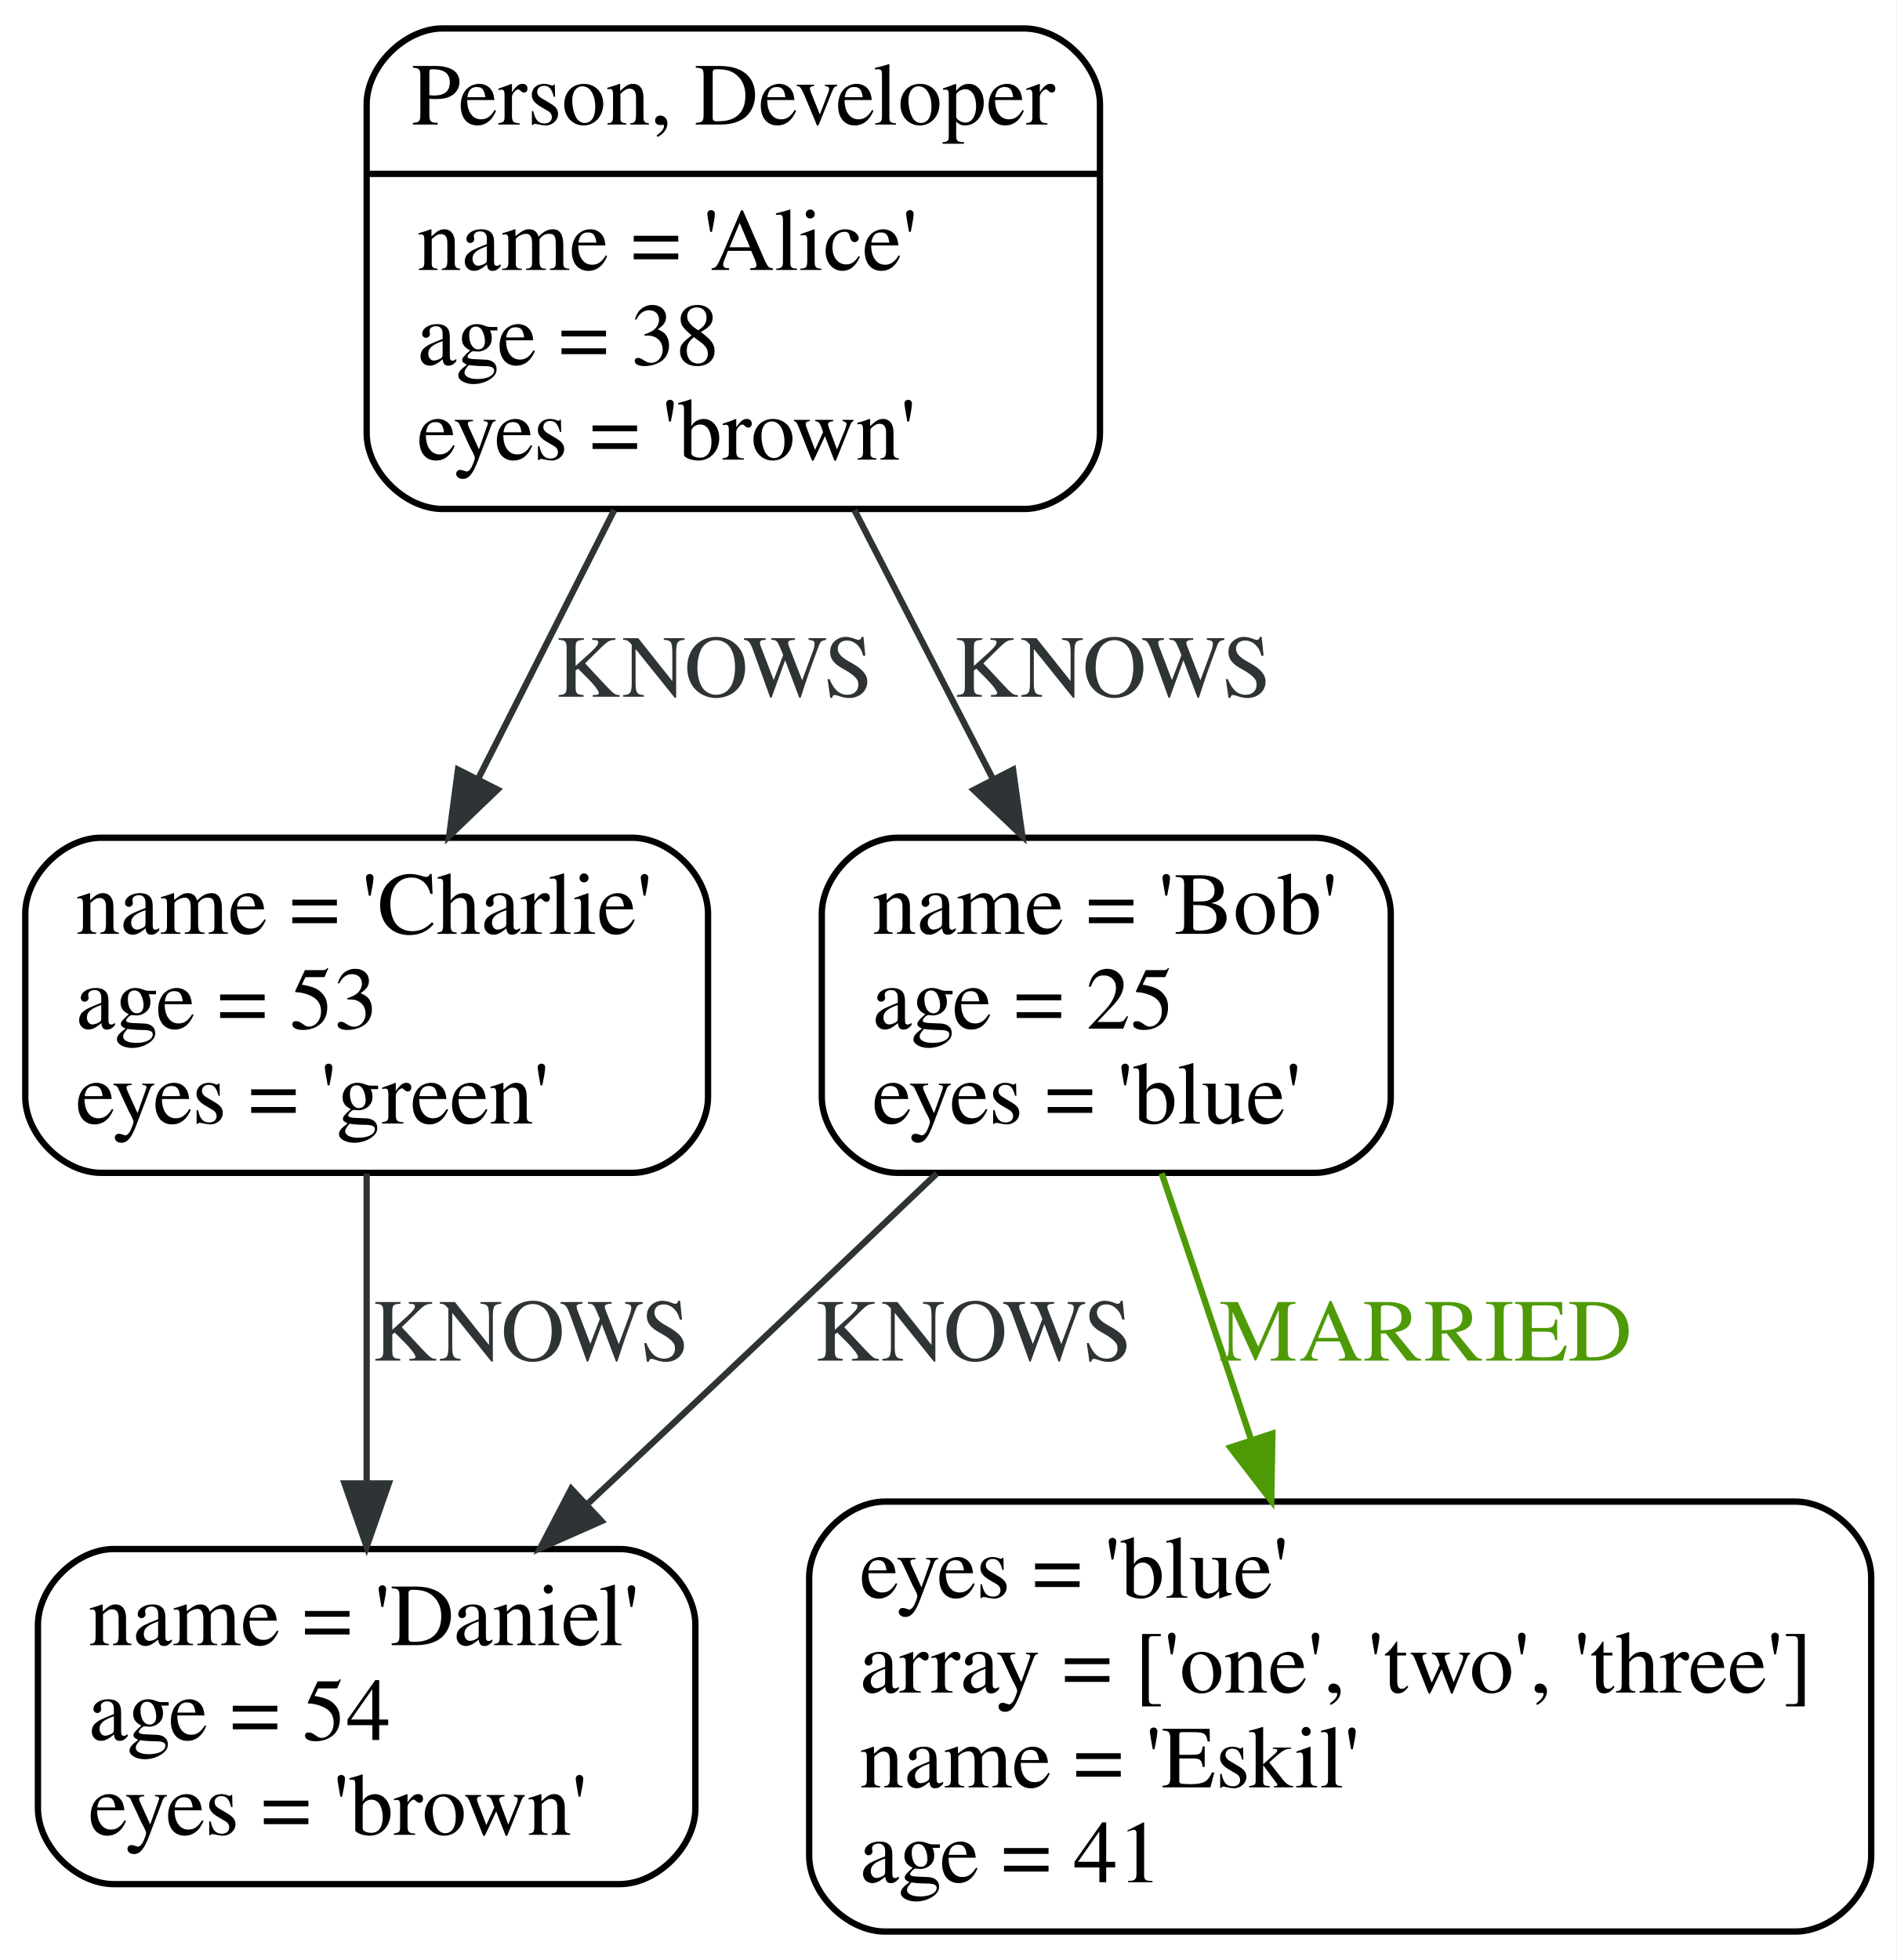
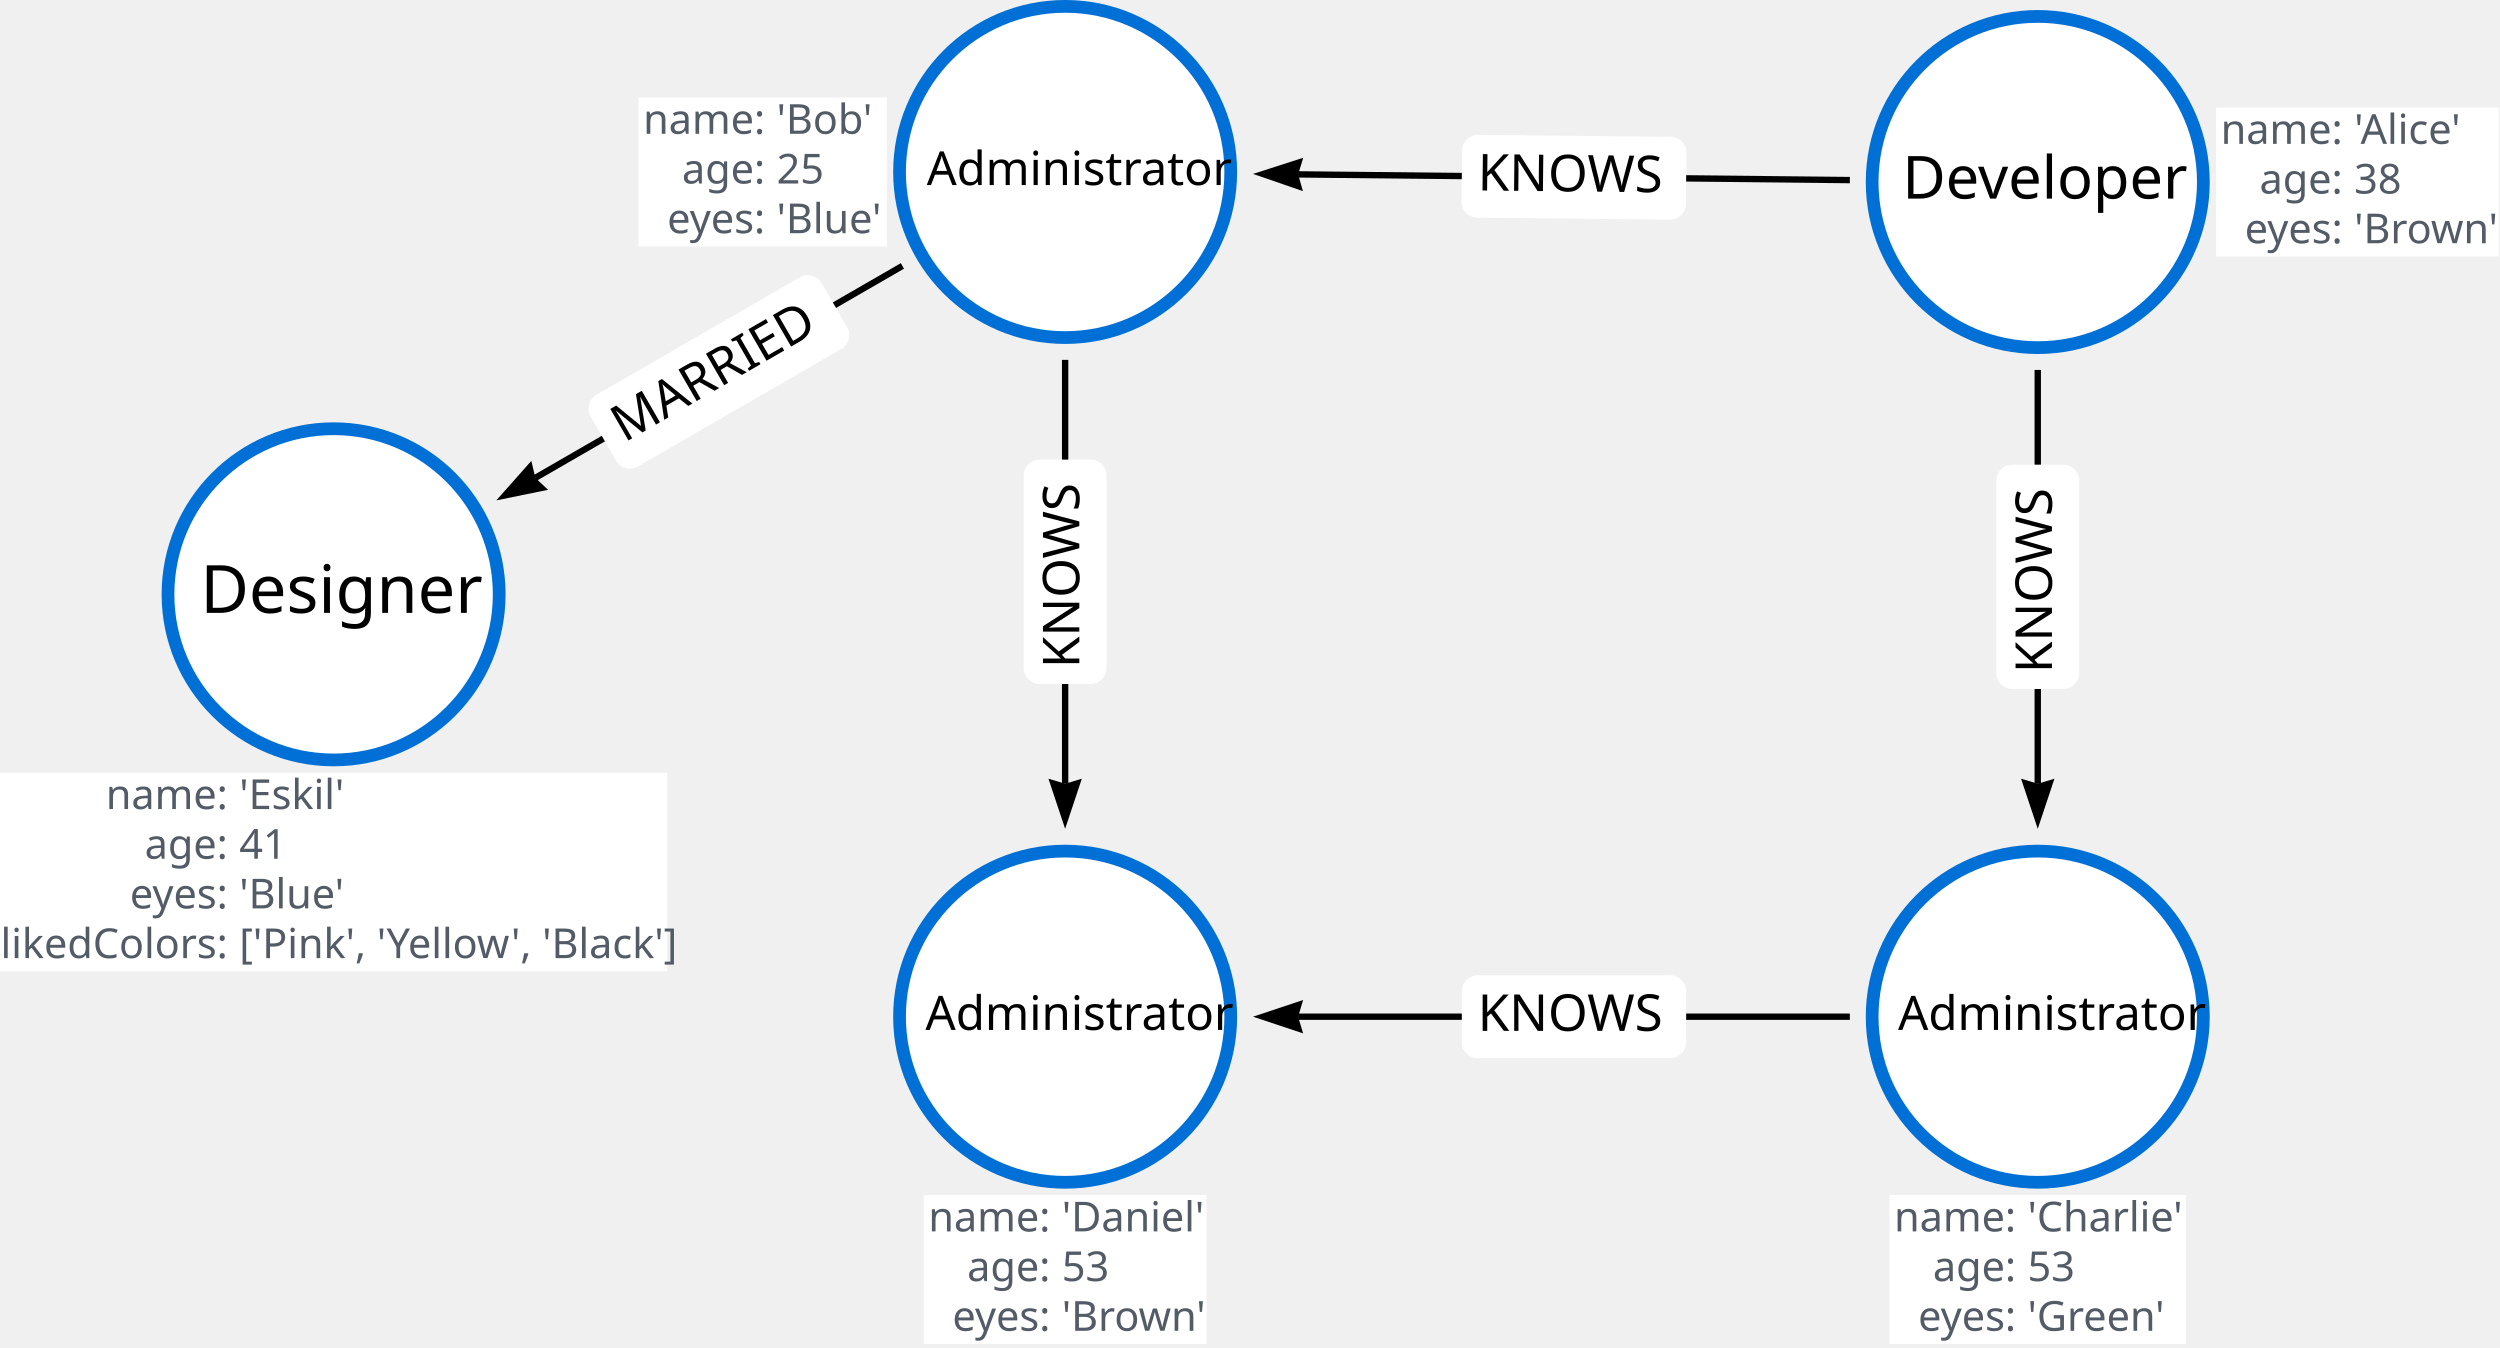
- <svg xmlns="http://www.w3.org/2000/svg" width="300pt" height="310pt" viewBox="0.00 0.00 300.00 310.00">
-   <g id="graph0" class="graph" transform="scale(1 1) rotate(0) translate(4 306)">
-     <polygon fill="white" stroke="transparent" points="-4,4 -4,-306 296,-306 296,4 -4,4" />
-     <g id="node1" class="node">
-       <path fill="none" stroke="black" d="M66,-225.5C66,-225.5 158,-225.5 158,-225.5 164,-225.5 170,-231.5 170,-237.5 170,-237.5 170,-289.5 170,-289.5 170,-295.5 164,-301.5 158,-301.5 158,-301.5 66,-301.5 66,-301.5 60,-301.5 54,-295.5 54,-289.5 54,-289.5 54,-237.5 54,-237.5 54,-231.5 60,-225.5 66,-225.5" />
-       <text text-anchor="middle" x="112" y="-286.3" font-family="Times,serif" font-size="14.00">Person, Developer</text>
-       <polyline fill="none" stroke="black" points="54,-278.5 170,-278.5 " />
-       <text text-anchor="start" x="62" y="-263.3" font-family="Times,serif" font-size="14.00">name = 'Alice'</text>
-       <text text-anchor="start" x="62" y="-248.3" font-family="Times,serif" font-size="14.00">age = 38</text>
-       <text text-anchor="start" x="62" y="-233.3" font-family="Times,serif" font-size="14.00">eyes = 'brown'</text>
-     </g>
-     <g id="node2" class="node">
-       <path fill="none" stroke="black" d="M12,-120.5C12,-120.5 96,-120.5 96,-120.5 102,-120.5 108,-126.5 108,-132.5 108,-132.5 108,-161.5 108,-161.5 108,-167.5 102,-173.5 96,-173.5 96,-173.5 12,-173.5 12,-173.5 6,-173.5 0,-167.5 0,-161.5 0,-161.5 0,-132.5 0,-132.5 0,-126.5 6,-120.5 12,-120.5" />
-       <text text-anchor="start" x="8" y="-158.3" font-family="Times,serif" font-size="14.00">name = 'Charlie'</text>
-       <text text-anchor="start" x="8" y="-143.3" font-family="Times,serif" font-size="14.00">age = 53</text>
-       <text text-anchor="start" x="8" y="-128.3" font-family="Times,serif" font-size="14.00">eyes = 'green'</text>
-     </g>
-     <g id="edge1" class="edge">
-       <path fill="none" stroke="#2e3436" d="M93.17,-225.33C86.24,-211.64 78.41,-196.2 71.59,-182.73" />
-       <polygon fill="#2e3436" stroke="#2e3436" points="74.7,-181.11 67.05,-173.77 68.45,-184.27 74.7,-181.11" />
-       <text text-anchor="middle" x="109" y="-195.8" font-family="Times,serif" font-size="14.00" fill="#2e3436">KNOWS</text>
-     </g>
-     <g id="node3" class="node">
-       <path fill="none" stroke="black" d="M138,-120.5C138,-120.5 204,-120.5 204,-120.5 210,-120.5 216,-126.5 216,-132.5 216,-132.5 216,-161.5 216,-161.5 216,-167.5 210,-173.5 204,-173.5 204,-173.5 138,-173.5 138,-173.5 132,-173.5 126,-167.5 126,-161.5 126,-161.5 126,-132.5 126,-132.5 126,-126.5 132,-120.5 138,-120.5" />
-       <text text-anchor="start" x="134" y="-158.3" font-family="Times,serif" font-size="14.00">name = 'Bob'</text>
-       <text text-anchor="start" x="134" y="-143.3" font-family="Times,serif" font-size="14.00">age = 25</text>
-       <text text-anchor="start" x="134" y="-128.3" font-family="Times,serif" font-size="14.00">eyes = 'blue'</text>
-     </g>
-     <g id="edge2" class="edge">
-       <path fill="none" stroke="#2e3436" d="M131.16,-225.33C138.21,-211.64 146.17,-196.2 153.1,-182.73" />
-       <polygon fill="#2e3436" stroke="#2e3436" points="156.25,-184.26 157.72,-173.77 150.03,-181.06 156.25,-184.26" />
-       <text text-anchor="middle" x="172" y="-195.8" font-family="Times,serif" font-size="14.00" fill="#2e3436">KNOWS</text>
-     </g>
-     <g id="node4" class="node">
-       <path fill="none" stroke="black" d="M14,-8C14,-8 94,-8 94,-8 100,-8 106,-14 106,-20 106,-20 106,-49 106,-49 106,-55 100,-61 94,-61 94,-61 14,-61 14,-61 8,-61 2,-55 2,-49 2,-49 2,-20 2,-20 2,-14 8,-8 14,-8" />
-       <text text-anchor="start" x="10" y="-45.8" font-family="Times,serif" font-size="14.00">name = 'Daniel'</text>
-       <text text-anchor="start" x="10" y="-30.8" font-family="Times,serif" font-size="14.00">age = 54</text>
-       <text text-anchor="start" x="10" y="-15.8" font-family="Times,serif" font-size="14.00">eyes = 'brown'</text>
-     </g>
-     <g id="edge5" class="edge">
-       <path fill="none" stroke="#2e3436" d="M54,-120.37C54,-105.83 54,-87.41 54,-71.44" />
-       <polygon fill="#2e3436" stroke="#2e3436" points="57.5,-71.37 54,-61.37 50.5,-71.37 57.5,-71.37" />
-       <text text-anchor="middle" x="80" y="-90.8" font-family="Times,serif" font-size="14.00" fill="#2e3436">KNOWS</text>
-     </g>
-     <g id="edge3" class="edge">
-       <path fill="none" stroke="#2e3436" d="M144.19,-120.4C133.29,-110.01 120.56,-97.91 109,-87 102.57,-80.93 95.71,-74.48 89.08,-68.27" />
-       <polygon fill="#2e3436" stroke="#2e3436" points="91.15,-65.41 81.46,-61.13 86.36,-70.52 91.15,-65.41" />
-       <text text-anchor="middle" x="150" y="-90.8" font-family="Times,serif" font-size="14.00" fill="#2e3436">KNOWS</text>
-     </g>
-     <g id="node5" class="node">
-       <path fill="none" stroke="black" d="M136,-0.5C136,-0.5 280,-0.5 280,-0.5 286,-0.5 292,-6.5 292,-12.5 292,-12.5 292,-56.5 292,-56.5 292,-62.5 286,-68.5 280,-68.5 280,-68.5 136,-68.5 136,-68.5 130,-68.5 124,-62.5 124,-56.5 124,-56.5 124,-12.5 124,-12.5 124,-6.5 130,-0.5 136,-0.5" />
-       <text text-anchor="start" x="132" y="-53.3" font-family="Times,serif" font-size="14.00">eyes = 'blue'</text>
-       <text text-anchor="start" x="132" y="-38.3" font-family="Times,serif" font-size="14.00">array = ['one', 'two', 'three']</text>
-       <text text-anchor="start" x="132" y="-23.3" font-family="Times,serif" font-size="14.00">name = 'Eskil'</text>
-       <text text-anchor="start" x="132" y="-8.3" font-family="Times,serif" font-size="14.00">age = 41</text>
-     </g>
-     <g id="edge4" class="edge">
-       <path fill="none" stroke="#4e9a06" d="M179.76,-120.42C181.82,-114.38 184,-107.97 186,-102 188.56,-94.38 191.26,-86.26 193.87,-78.41" />
-       <polygon fill="#4e9a06" stroke="#4e9a06" points="197.27,-79.26 197.09,-68.67 190.63,-77.06 197.27,-79.26" />
-       <text text-anchor="middle" x="221.5" y="-90.8" font-family="Times,serif" font-size="14.00" fill="#4e9a06">MARRIED</text>
+ <svg xmlns="http://www.w3.org/2000/svg" width="785" height="423" viewBox="0 0 785 423">
+   <defs>
+     <style type="text/css" />
+   </defs>
+   <g transform="translate(561.2176 731.3978) scale(1)">
+     <g class="relationship">
+       <g transform="translate(78.63556 -674.2405) rotate(90)" stroke-width="2" stroke="#000000">
+         <path d="M 59 0 L 188.93 0" />
+         <polygon points="-14.155,0 -15.728,5.243 0,0 -15.728,-5.243" fill="#000000" transform="translate(203.0856 0) rotate(0)" stroke="none" />
+       </g>
+       <g transform="translate(78.63556 -550.2753) rotate(270) translate(0 -13)">
+         <g transform="translate(0 0)">
+           <g transform="translate(-35.22266 0)" fill="#ffffff" stroke="#000000" stroke-width="0">
+             <rect x="0" y="0" width="70.445" height="26" rx="5" ry="5" stroke="none" />
+             <text xml:space="preserve" x="5" y="17.457" stroke="none" text-anchor="left" font-family="sans-serif" font-size="16" font-weight="normal" fill="#000000">KNOWS</text>
+           </g>
+         </g>
+       </g>
+     </g>
+     <g class="relationship">
+       <g transform="translate(78.63556 -674.2405) rotate(-179.4077)" stroke-width="2" stroke="#000000">
+         <path d="M 59 0 L 232.261 0" />
+         <polygon points="-14.155,0 -15.728,5.243 0,0 -15.728,-5.243" fill="#000000" transform="translate(246.4165 0) rotate(0)" stroke="none" />
+       </g>
+       <g transform="translate(-66.98736 -675.746) rotate(0.5923175) translate(0 -13)">
+         <g transform="translate(0 0)">
+           <g transform="translate(-35.22266 0)" fill="#ffffff" stroke="#000000" stroke-width="0">
+             <rect x="0" y="0" width="70.445" height="26" rx="5" ry="5" stroke="none" />
+             <text xml:space="preserve" x="5" y="17.457" stroke="none" text-anchor="left" font-family="sans-serif" font-size="16" font-weight="normal" fill="#000000">KNOWS</text>
+           </g>
+         </g>
+       </g>
+     </g>
+     <g class="relationship">
+       <g transform="translate(78.63556 -412.1549) rotate(180)" stroke-width="2" stroke="#000000">
+         <path d="M 59 0 L 232.245 0" />
+         <polygon points="-14.155,0 -15.728,5.243 0,0 -15.728,-5.243" fill="#000000" transform="translate(246.4002 0) rotate(0)" stroke="none" />
+       </g>
+       <g transform="translate(-66.98698 -412.1549) rotate(360) translate(0 -13)">
+         <g transform="translate(0 0)">
+           <g transform="translate(-35.22266 0)" fill="#ffffff" stroke="#000000" stroke-width="0">
+             <rect x="0" y="0" width="70.445" height="26" rx="5" ry="5" stroke="none" />
+             <text xml:space="preserve" x="5" y="17.457" stroke="none" text-anchor="left" font-family="sans-serif" font-size="16" font-weight="normal" fill="#000000">KNOWS</text>
+           </g>
+         </g>
+       </g>
+     </g>
+     <g class="relationship">
+       <g transform="translate(-226.7647 -677.3978) rotate(90)" stroke-width="2" stroke="#000000">
+         <path d="M 59 0 L 192.088 0" />
+         <polygon points="-14.155,0 -15.728,5.243 0,0 -15.728,-5.243" fill="#000000" transform="translate(206.2429 0) rotate(0)" stroke="none" />
+       </g>
+       <g transform="translate(-226.7647 -551.8539) rotate(270) translate(0 -13)">
+         <g transform="translate(0 0)">
+           <g transform="translate(-35.22266 0)" fill="#ffffff" stroke="#000000" stroke-width="0">
+             <rect x="0" y="0" width="70.445" height="26" rx="5" ry="5" stroke="none" />
+             <text xml:space="preserve" x="5" y="17.457" stroke="none" text-anchor="left" font-family="sans-serif" font-size="16" font-weight="normal" fill="#000000">KNOWS</text>
+           </g>
+         </g>
+       </g>
+     </g>
+     <g class="relationship">
+       <g transform="translate(-226.7647 -677.3978) rotate(150)" stroke-width="2" stroke="#000000">
+         <path d="M 59 0 L 192.088 0" />
+         <polygon points="-14.155,0 -15.728,5.243 0,0 -15.728,-5.243" fill="#000000" transform="translate(206.2429 0) rotate(0)" stroke="none" />
+       </g>
+       <g transform="translate(-335.4889 -614.6259) rotate(330) translate(0 -13)">
+         <g transform="translate(0 0)">
+           <g transform="translate(-41.89062 0)" fill="#ffffff" stroke="#000000" stroke-width="0">
+             <rect x="0" y="0" width="83.781" height="26" rx="5" ry="5" stroke="none" />
+             <text xml:space="preserve" x="5" y="17.457" stroke="none" text-anchor="left" font-family="sans-serif" font-size="16" font-weight="normal" fill="#000000">MARRIED</text>
+           </g>
+         </g>
+       </g>
+     </g>
+     <g class="node">
+       <g fill="#ffffff" stroke="#006FD6" stroke-width="4">
+         <circle cx="78.636" cy="-412.155" r="52" />
+       </g>
+       <g transform="translate(78.63556 -412.1549)">
+         <g transform="scale(0.3723107) translate(0 -27)">
+           <g transform="translate(0 0)">
+             <g transform="translate(-117.8125 0)">
+               <g fill="#000000" stroke="#000000" stroke-width="4" font-family="sans-serif" font-size="40" font-weight="normal">
+                 <text xml:space="preserve" x="0" y="38.143" stroke="none">Administrator</text>
+               </g>
+             </g>
+           </g>
+         </g>
+         <g transform="translate(3.429011037612589e-15 56)">
+           <g transform="translate(0 0)">
+             <g transform="translate(-46.55688 0)" fill="white">
+               <rect x="0" y="0" width="93.114" height="46.8" rx="0" ry="0" stroke="none" />
+               <g font-family="sans-serif" font-size="13" font-weight="normal" fill="#535B66" text-anchor="end">
+                 <text xml:space="preserve" x="39.743" y="11.421" stroke="none">name:</text>
+                 <text xml:space="preserve" x="43.354" y="11.421" stroke="none" text-anchor="start">'Charlie'</text>
+                 <text xml:space="preserve" x="39.743" y="27.021" stroke="none" text-anchor="end">age:</text>
+                 <text xml:space="preserve" x="43.354" y="27.021" stroke="none" text-anchor="start">53</text>
+                 <text xml:space="preserve" x="39.743" y="42.621" stroke="none" text-anchor="end">eyes:</text>
+                 <text xml:space="preserve" x="43.354" y="42.621" stroke="none" text-anchor="start">'Green'</text>
+               </g>
+             </g>
+           </g>
+         </g>
+       </g>
+     </g>
+     <g class="node">
+       <g fill="#ffffff" stroke="#006FD6" stroke-width="4">
+         <circle cx="-226.765" cy="-677.398" r="52" />
+       </g>
+       <g transform="translate(-226.7647 -677.3978)">
+         <g transform="scale(0.6147838) translate(0 -19)">
+           <g transform="translate(0 0)">
+             <g transform="translate(-70.6875 0)">
+               <g fill="#000000" stroke="#000000" stroke-width="4" font-family="sans-serif" font-size="24" font-weight="normal">
+                 <text xml:space="preserve" x="0" y="25.686" stroke="none">Administrator</text>
+               </g>
+             </g>
+           </g>
+         </g>
+         <g transform="translate(-56 -23.4)">
+           <g transform="translate(0 0)">
+             <g transform="translate(-77.94922 0)" fill="white">
+               <rect x="0" y="0" width="77.949" height="46.8" rx="0" ry="0" stroke="none" />
+               <g font-family="sans-serif" font-size="13" font-weight="normal" fill="#535B66" text-anchor="end">
+                 <text xml:space="preserve" x="39.743" y="11.421" stroke="none">name:</text>
+                 <text xml:space="preserve" x="43.354" y="11.421" stroke="none" text-anchor="start">'Bob'</text>
+                 <text xml:space="preserve" x="39.743" y="27.021" stroke="none" text-anchor="end">age:</text>
+                 <text xml:space="preserve" x="43.354" y="27.021" stroke="none" text-anchor="start">25</text>
+                 <text xml:space="preserve" x="39.743" y="42.621" stroke="none" text-anchor="end">eyes:</text>
+                 <text xml:space="preserve" x="43.354" y="42.621" stroke="none" text-anchor="start">'Blue'</text>
+               </g>
+             </g>
+           </g>
+         </g>
+       </g>
+     </g>
+     <g class="node">
+       <g fill="#ffffff" stroke="#006FD6" stroke-width="4">
+         <circle cx="78.636" cy="-674.241" r="52" />
+       </g>
+       <g transform="translate(78.63556 -674.2405)">
+         <g transform="scale(0.7771579) translate(0 -19)">
+           <g transform="translate(0 0)">
+             <g transform="translate(-54.69727 0)">
+               <g fill="#000000" stroke="#000000" stroke-width="4" font-family="sans-serif" font-size="24" font-weight="normal">
+                 <text xml:space="preserve" x="0" y="25.686" stroke="none">Developer</text>
+               </g>
+             </g>
+           </g>
+         </g>
+         <g transform="translate(56 -23.4)">
+           <g transform="translate(0 0)">
+             <g transform="translate(0 0)" fill="white">
+               <rect x="0" y="0" width="88.778" height="46.8" rx="0" ry="0" stroke="none" />
+               <g font-family="sans-serif" font-size="13" font-weight="normal" fill="#535B66" text-anchor="end">
+                 <text xml:space="preserve" x="39.743" y="11.421" stroke="none">name:</text>
+                 <text xml:space="preserve" x="43.354" y="11.421" stroke="none" text-anchor="start">'Alice'</text>
+                 <text xml:space="preserve" x="39.743" y="27.021" stroke="none" text-anchor="end">age:</text>
+                 <text xml:space="preserve" x="43.354" y="27.021" stroke="none" text-anchor="start">38</text>
+                 <text xml:space="preserve" x="39.743" y="42.621" stroke="none" text-anchor="end">eyes:</text>
+                 <text xml:space="preserve" x="43.354" y="42.621" stroke="none" text-anchor="start">'Brown'</text>
+               </g>
+             </g>
+           </g>
+         </g>
+       </g>
+     </g>
+     <g class="node">
+       <g fill="#ffffff" stroke="#006FD6" stroke-width="4">
+         <circle cx="-226.765" cy="-412.155" r="52" />
+       </g>
+       <g transform="translate(-226.7647 -412.1549)">
+         <g transform="scale(0.3723107) translate(0 -27)">
+           <g transform="translate(0 0)">
+             <g transform="translate(-117.8125 0)">
+               <g fill="#000000" stroke="#000000" stroke-width="4" font-family="sans-serif" font-size="40" font-weight="normal">
+                 <text xml:space="preserve" x="0" y="38.143" stroke="none">Administrator</text>
+               </g>
+             </g>
+           </g>
+         </g>
+         <g transform="translate(3.429011037612589e-15 56)">
+           <g transform="translate(0 0)">
+             <g transform="translate(-44.39233 0)" fill="white">
+               <rect x="0" y="0" width="88.785" height="46.8" rx="0" ry="0" stroke="none" />
+               <g font-family="sans-serif" font-size="13" font-weight="normal" fill="#535B66" text-anchor="end">
+                 <text xml:space="preserve" x="39.743" y="11.421" stroke="none">name:</text>
+                 <text xml:space="preserve" x="43.354" y="11.421" stroke="none" text-anchor="start">'Daniel'</text>
+                 <text xml:space="preserve" x="39.743" y="27.021" stroke="none" text-anchor="end">age:</text>
+                 <text xml:space="preserve" x="43.354" y="27.021" stroke="none" text-anchor="start">53</text>
+                 <text xml:space="preserve" x="39.743" y="42.621" stroke="none" text-anchor="end">eyes:</text>
+                 <text xml:space="preserve" x="43.354" y="42.621" stroke="none" text-anchor="start">'Brown'</text>
+               </g>
+             </g>
+           </g>
+         </g>
+       </g>
+     </g>
+     <g class="node">
+       <g fill="#ffffff" stroke="#006FD6" stroke-width="4">
+         <circle cx="-456.472" cy="-544.776" r="52" />
+       </g>
+       <g transform="translate(-456.4718 -544.7764)">
+         <g transform="scale(0.8713259) translate(0 -19)">
+           <g transform="translate(0 0)">
+             <g transform="translate(-48.02344 0)">
+               <g fill="#000000" stroke="#000000" stroke-width="4" font-family="sans-serif" font-size="24" font-weight="normal">
+                 <text xml:space="preserve" x="0" y="25.686" stroke="none">Designer</text>
+               </g>
+             </g>
+           </g>
+         </g>
+         <g transform="translate(3.429011037612589e-15 56)">
+           <g transform="translate(0 0)">
+             <g transform="translate(-104.7458 0)" fill="white">
+               <rect x="0" y="0" width="209.492" height="62.4" rx="0" ry="0" stroke="none" />
+               <g font-family="sans-serif" font-size="13" font-weight="normal" fill="#535B66" text-anchor="end">
+                 <text xml:space="preserve" x="71.525" y="11.421" stroke="none">name:</text>
+                 <text xml:space="preserve" x="75.137" y="11.421" stroke="none" text-anchor="start">'Eskil'</text>
+                 <text xml:space="preserve" x="71.525" y="27.021" stroke="none" text-anchor="end">age:</text>
+                 <text xml:space="preserve" x="75.137" y="27.021" stroke="none" text-anchor="start">41</text>
+                 <text xml:space="preserve" x="71.525" y="42.621" stroke="none" text-anchor="end">eyes:</text>
+                 <text xml:space="preserve" x="75.137" y="42.621" stroke="none" text-anchor="start">'Blue'</text>
+                 <text xml:space="preserve" x="71.525" y="58.221" stroke="none" text-anchor="end">likedColors:</text>
+                 <text xml:space="preserve" x="75.137" y="58.221" stroke="none" text-anchor="start">['Pink', 'Yellow', 'Black']</text>
+               </g>
+             </g>
+           </g>
+         </g>
+       </g>
    </g>
  </g>
</svg>
